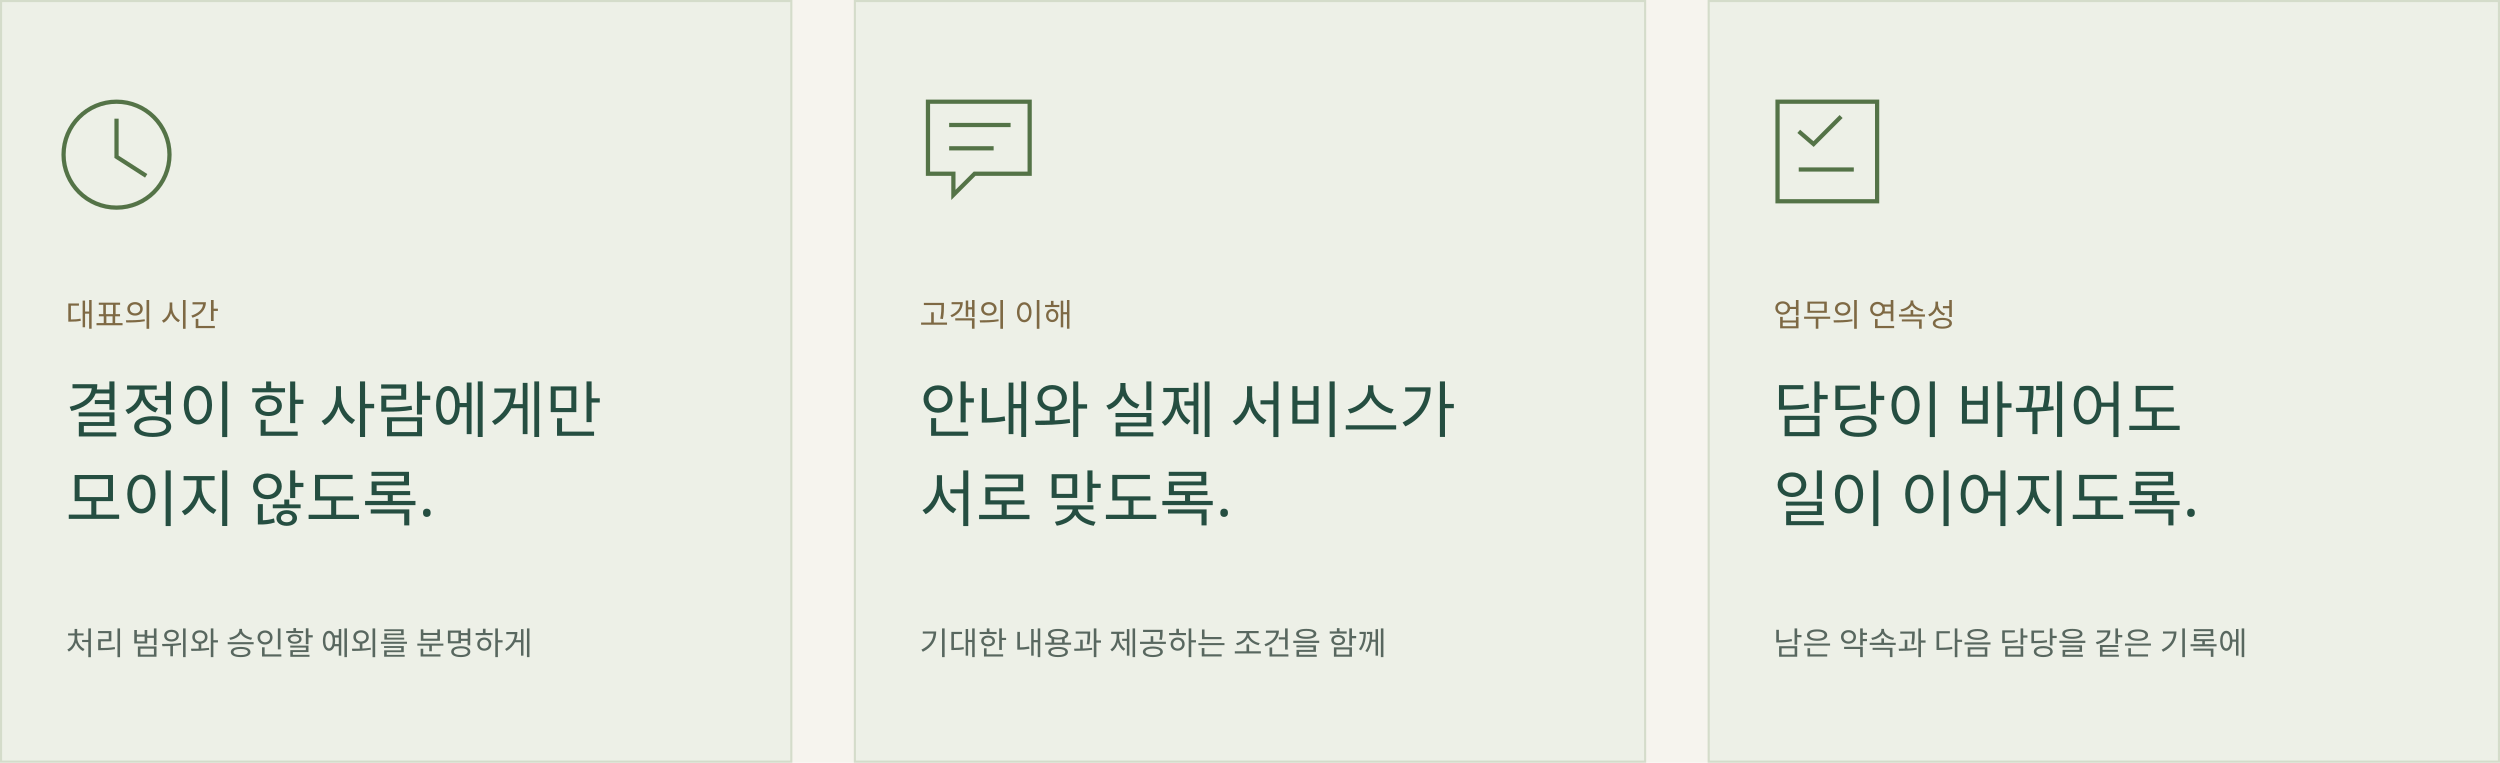
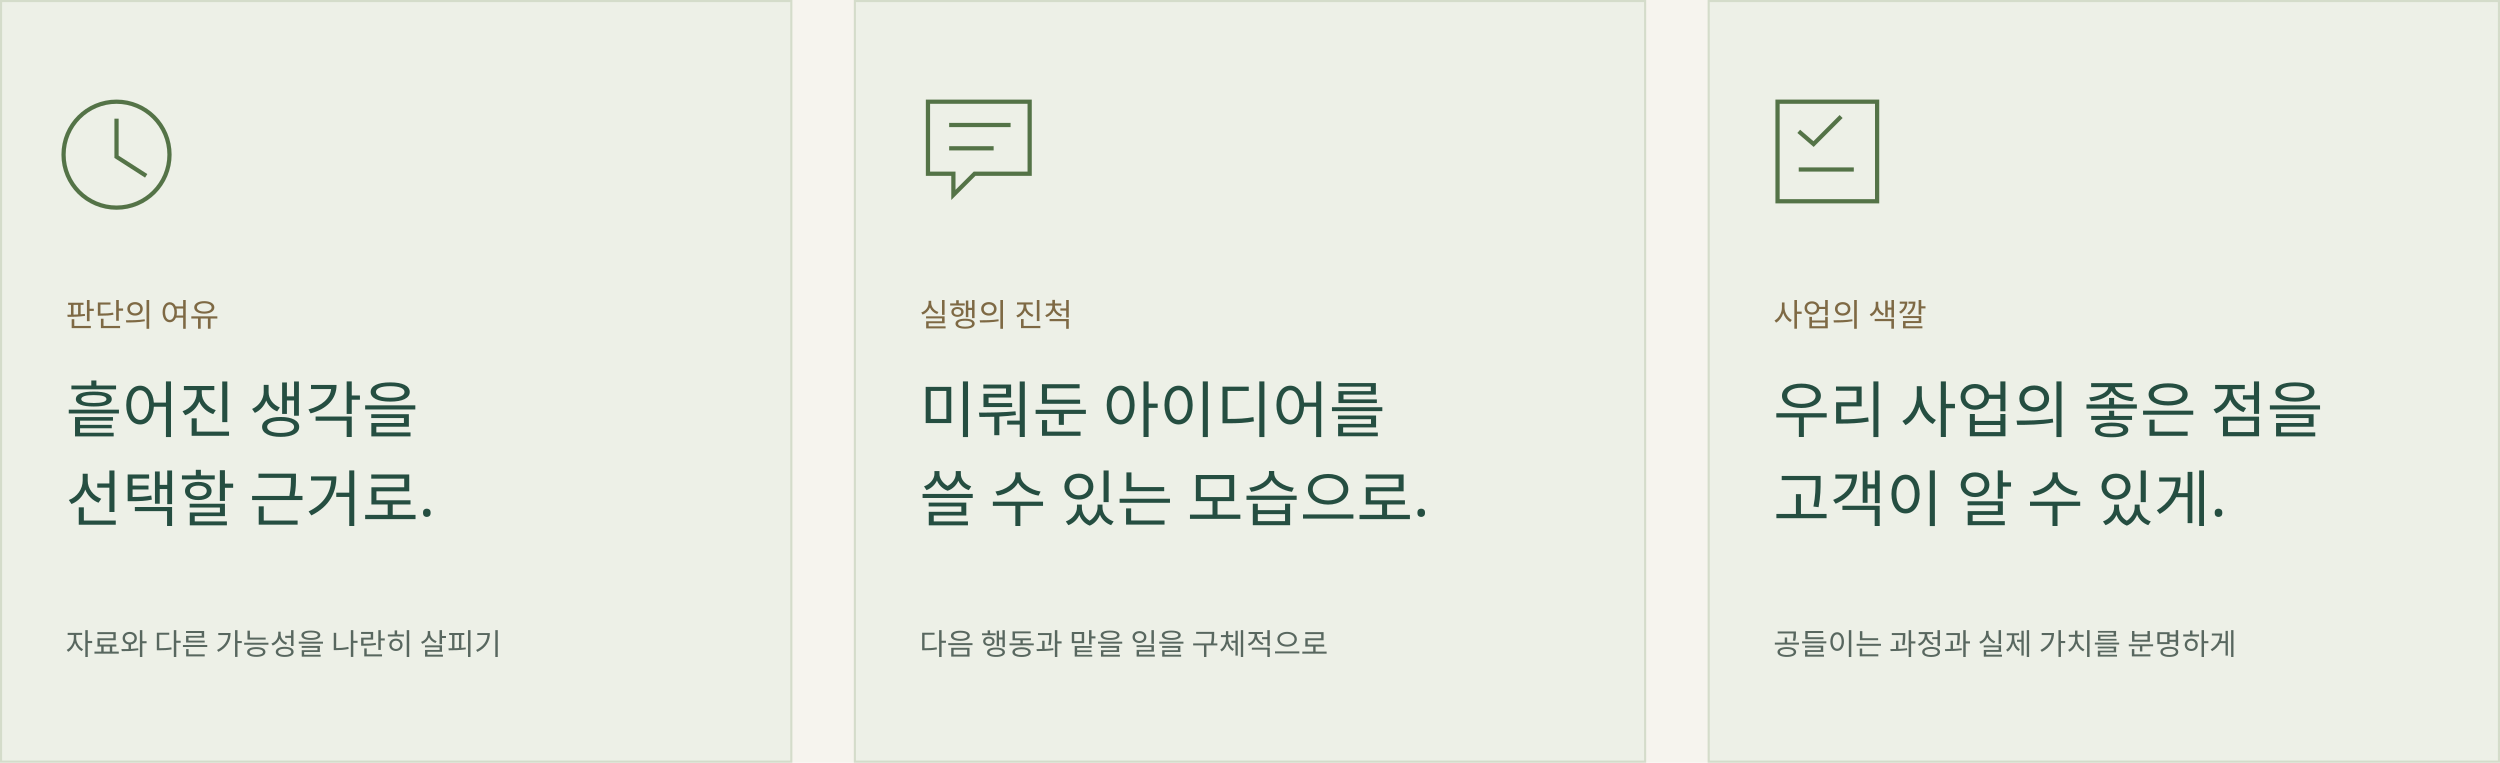
<svg xmlns="http://www.w3.org/2000/svg" viewBox="0 0 1180 360" role="img" aria-labelledby="title desc">
  <rect width="1180" height="360" fill="#f6f4ee" />
  <g fill="#edf0e7" stroke="#d4dcca">
    <rect x="0.5" y="0.5" width="373" height="359" />
    <rect x="403.5" y="0.5" width="373" height="359" />
    <rect x="806.5" y="0.5" width="373" height="359" />
  </g>
  <g fill="none" stroke="#547347" stroke-width="2">
    <circle cx="55" cy="73" r="25" />
    <path d="M55 56V74L69 83" />
    <path d="M438 48H486V82H460L450 92V82H438Z" />
    <path d="M448 59H477M448 70H469" />
    <rect x="839" y="48" width="47" height="47" />
    <path d="M849 62L856 68L869 55M849 80H875" />
  </g>
  <g font-family="Noto Sans KR,Apple SD Gothic Neo,Malgun Gothic,sans-serif" fill="#254e41">
-     <text x="31" y="154" font-size="15" fill="#7e6944">대표의 시간</text>
-     <text x="31" y="204" font-size="29">결정이 한 사람에게만</text>
-     <text x="31" y="246" font-size="29">모이지 않도록.</text>
-     <text x="31" y="309" font-size="15" fill="#58675f">처리 범위와 승인할 예외를 분명하게</text>
-     <text x="434" y="154" font-size="15" fill="#7e6944">고객의 이해</text>
-     <text x="434" y="204" font-size="29">안내와 실제 서비스가</text>
-     <text x="434" y="246" font-size="29">서로 맞도록.</text>
-     <text x="434" y="309" font-size="15" fill="#58675f">기대한 내용과 제공하는 조건을 함께</text>
-     <text x="837" y="154" font-size="15" fill="#7e6944">업무의 연속성</text>
-     <text x="837" y="204" font-size="29">담당이 바뀌어도</text>
-     <text x="837" y="246" font-size="29">일이 이어지도록.</text>
-     <text x="837" y="309" font-size="15" fill="#58675f">남은 약속과 다음 담당을 같은 기록에</text>
+     <text x="31" y="154" font-size="15" fill="#7e6944">판단의 여유</text>
+     <text x="31" y="204" font-size="29">흩어진 생각을</text>
+     <text x="31" y="246" font-size="29">선택할 근거로.</text>
+     <text x="31" y="309" font-size="14" fill="#58675f">자료와 다른 가능성을 나란히 살피기</text>
+     <text x="434" y="154" font-size="15" fill="#7e6944">실행의 진척</text>
+     <text x="434" y="204" font-size="29">미뤄둔 아이디어를</text>
+     <text x="434" y="246" font-size="29">쓸 수 있는 모습으로.</text>
+     <text x="434" y="309" font-size="14" fill="#58675f">다음 행동과 맡을 일을 구체적으로</text>
+     <text x="837" y="154" font-size="15" fill="#7e6944">사업의 색깔</text>
+     <text x="837" y="204" font-size="29">우리 사업의 좋은 점을</text>
+     <text x="837" y="246" font-size="29">고객이 알 수 있게.</text>
+     <text x="837" y="309" font-size="14" fill="#58675f">공들이는 과정과 실제 가치를 분명하게</text>
  </g>
</svg>
